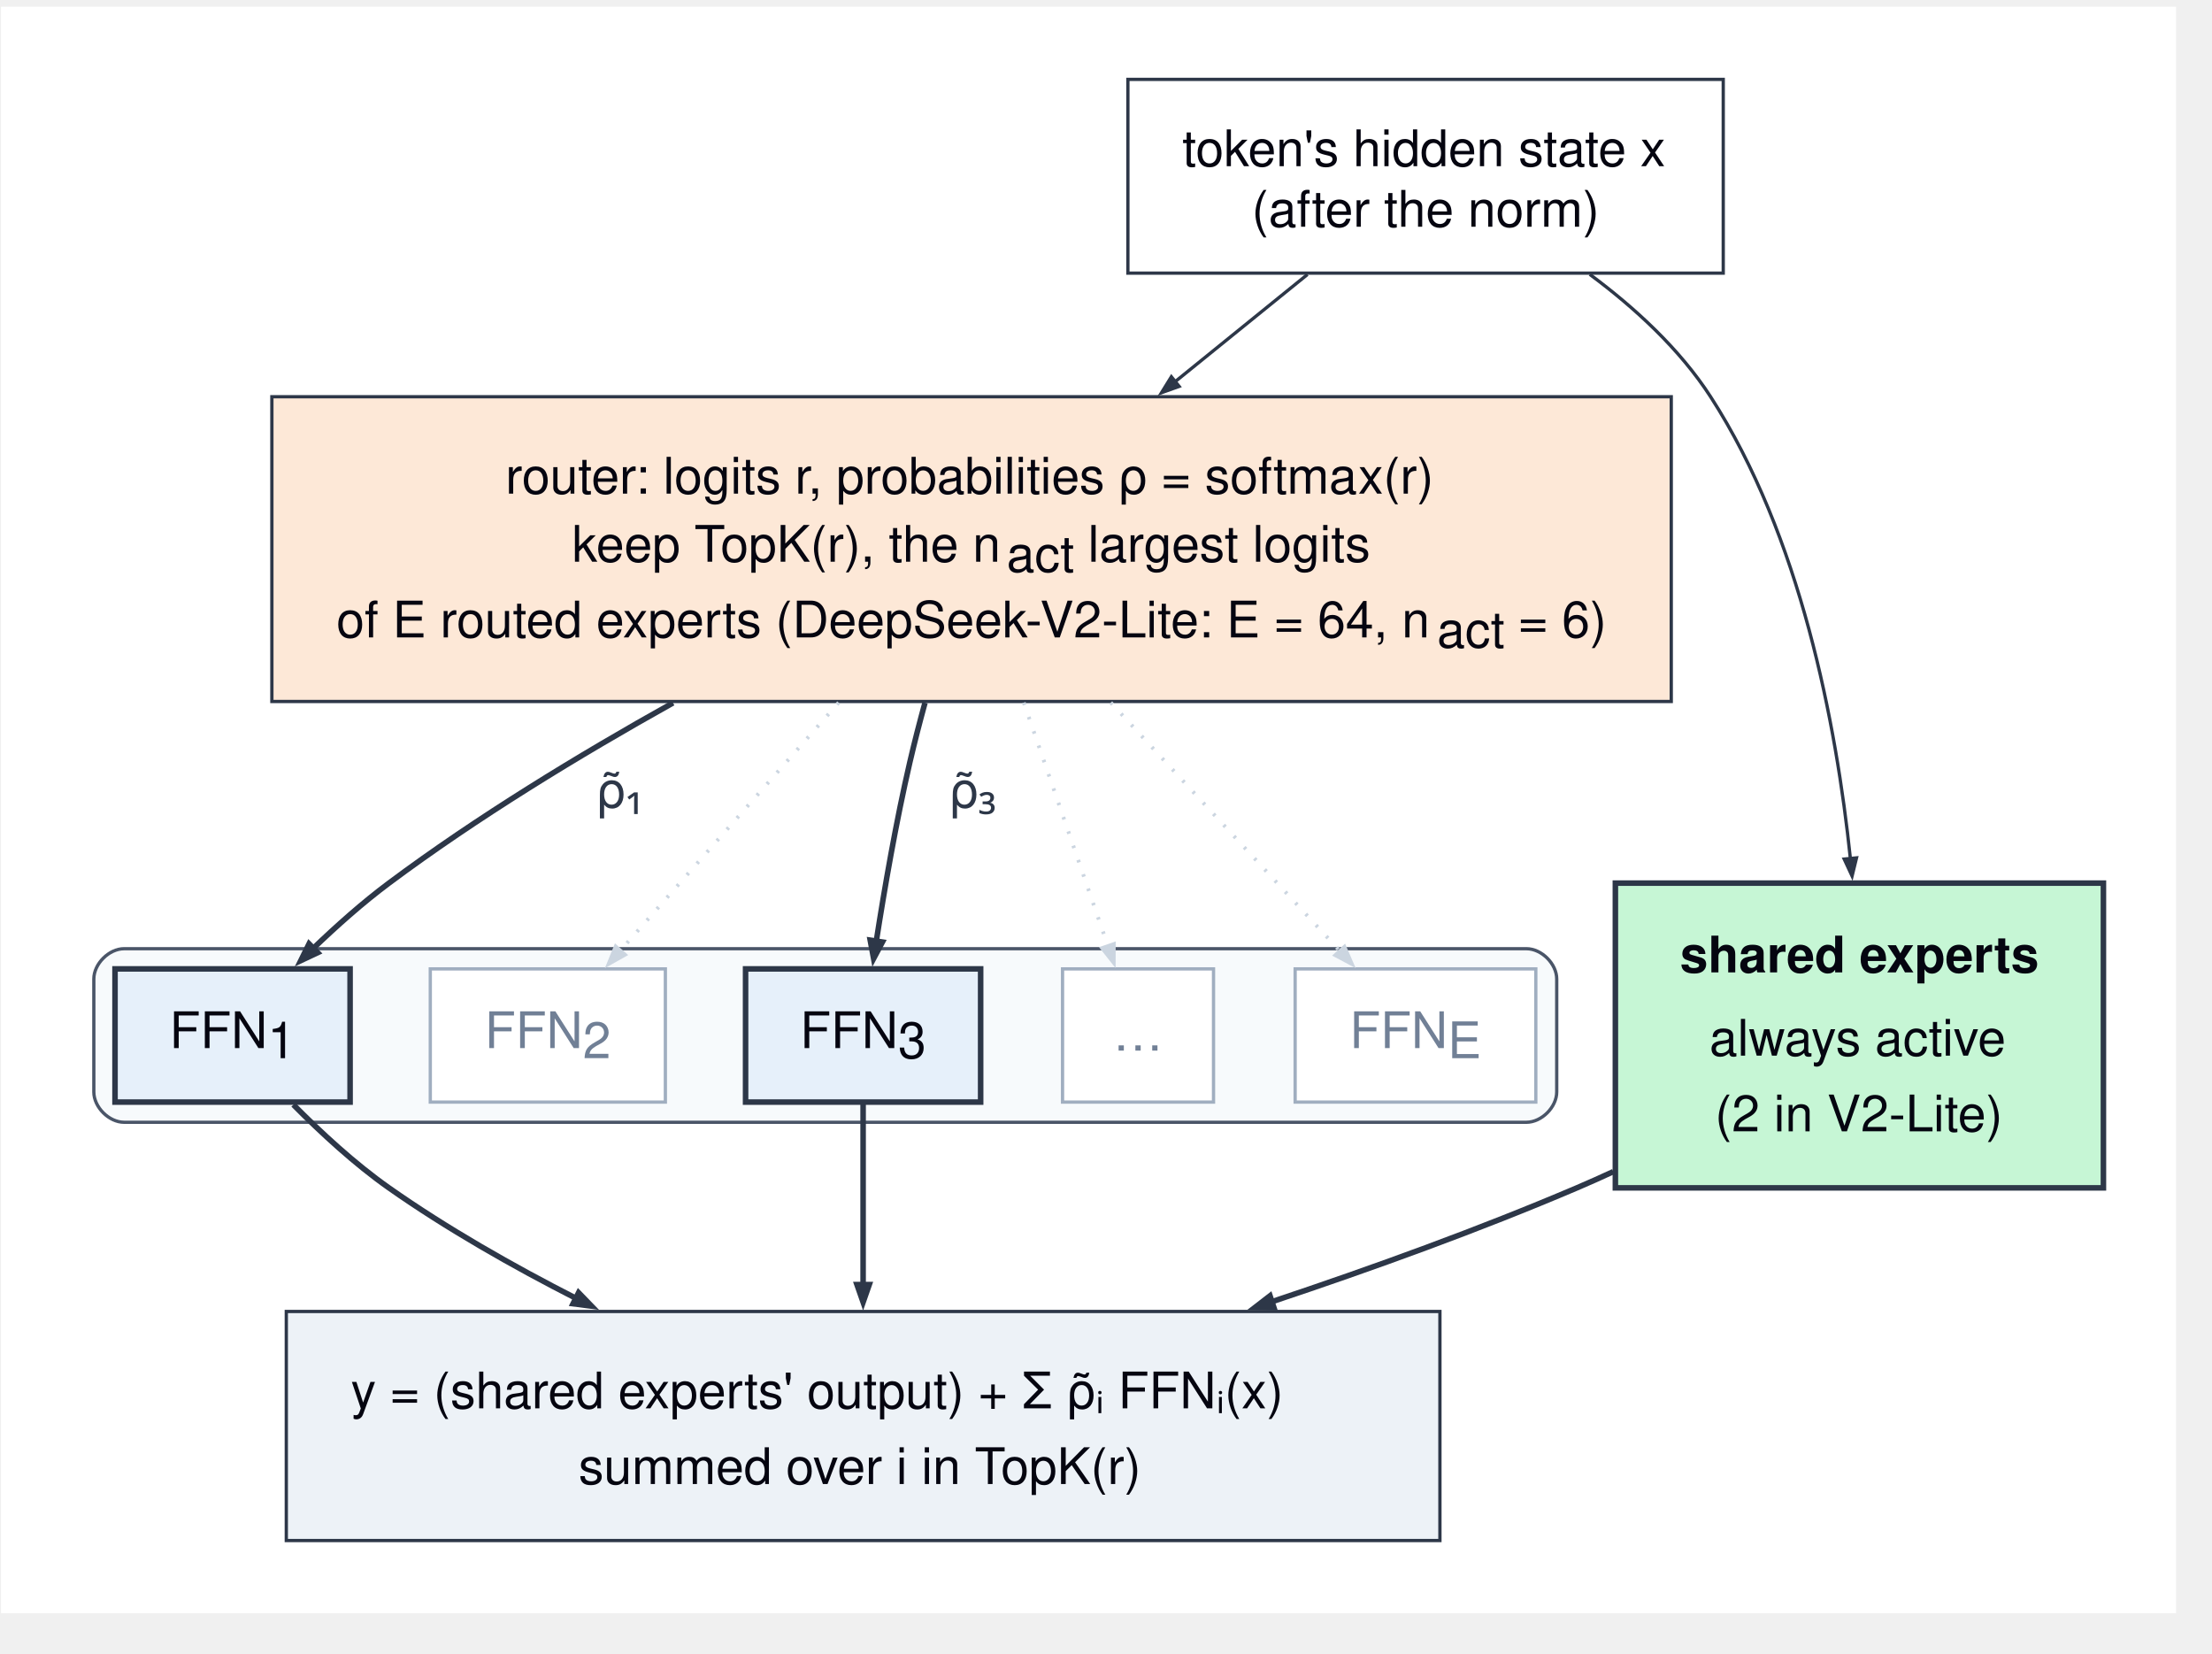
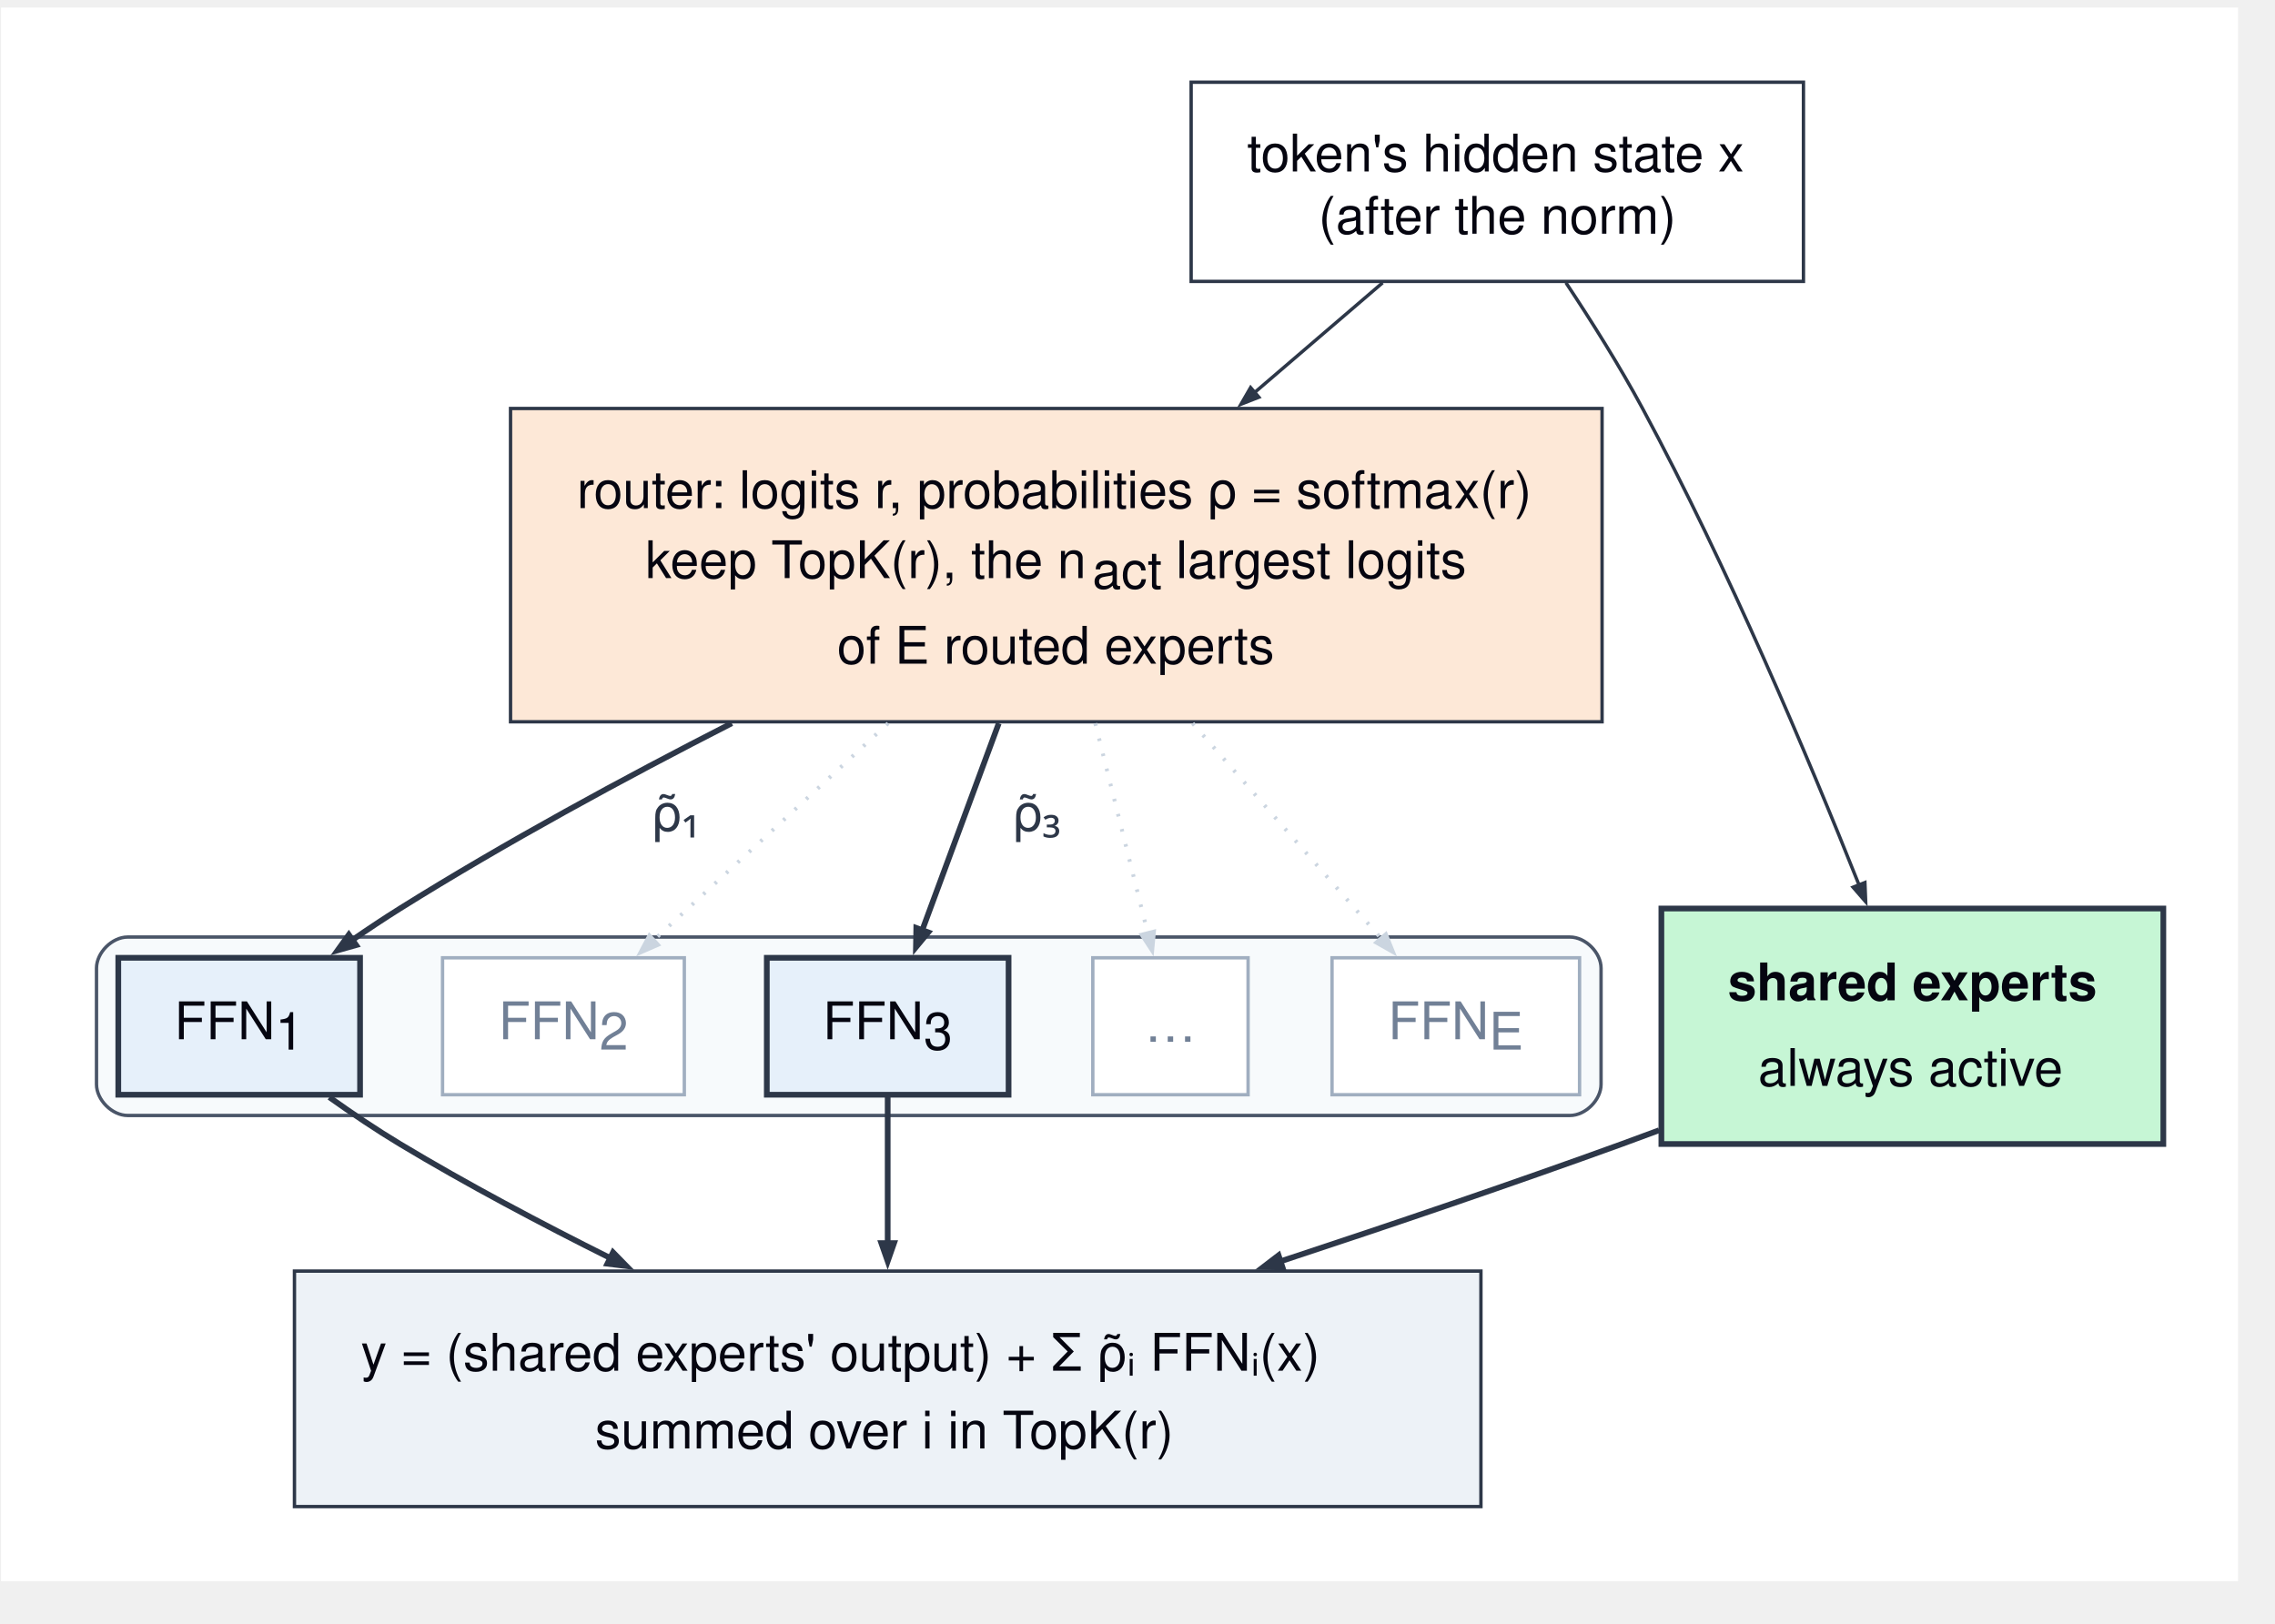
- <svg xmlns="http://www.w3.org/2000/svg" width="891" height="666" viewBox="14.00 14.00 877.00 651.00">
-   <g id="graph0" class="graph" transform="scale(1 1) rotate(0) translate(43.2 622.4)">
-     <polygon fill="#ffffff" stroke="none" points="-28.8,28.8 -28.8,-608 833.55,-608 833.55,28.8 -28.8,28.8" />
+ <svg xmlns="http://www.w3.org/2000/svg" width="891" height="636" viewBox="14.00 14.00 877.00 621.00">
+   <g id="graph0" class="graph" transform="scale(1 1) rotate(0) translate(43.2 592.4)">
+     <polygon fill="#ffffff" stroke="none" points="-28.8,28.8 -28.8,-578 833.55,-578 833.55,28.8 -28.8,28.8" />
    <g id="clust1" class="cluster">
-       <path fill="#f7fafc" stroke="#4a5568" stroke-width="1.3" d="M20,-165.8C20,-165.8 576,-165.8 576,-165.8 582,-165.8 588,-171.8 588,-177.8 588,-177.8 588,-222.6 588,-222.6 588,-228.6 582,-234.6 576,-234.6 576,-234.6 20,-234.6 20,-234.6 14,-234.6 8,-228.6 8,-222.6 8,-222.6 8,-177.8 8,-177.8 8,-171.8 14,-165.8 20,-165.8" />
+       <path fill="#f7fafc" stroke="#4a5568" stroke-width="1.3" d="M20,-150.8C20,-150.8 576,-150.8 576,-150.8 582,-150.8 588,-156.8 588,-162.8 588,-162.8 588,-207.6 588,-207.6 588,-213.6 582,-219.6 576,-219.6 576,-219.6 20,-219.6 20,-219.6 14,-219.6 8,-213.6 8,-207.6 8,-207.6 8,-162.8 8,-162.8 8,-156.8 14,-150.8 20,-150.8" />
    </g>
    <g id="node1" class="node">
-       <polygon fill="#ffffff" stroke="#2d3748" stroke-width="1.3" points="654.02,-579.2 417.98,-579.2 417.98,-502.4 654.02,-502.4 654.02,-579.2" />
-       <text xml:space="preserve" text-anchor="start" x="439.58" y="-544.8" font-family="Helvetica,sans-Serif" font-size="20.00" fill="#050510">token's hidden state x</text>
-       <text xml:space="preserve" text-anchor="start" x="467.09" y="-520.8" font-family="Helvetica,sans-Serif" font-size="20.00" fill="#050510">(after the norm)</text>
+       <polygon fill="#ffffff" stroke="#2d3748" stroke-width="1.3" points="666.02,-549.2 429.98,-549.2 429.98,-472.4 666.02,-472.4 666.02,-549.2" />
+       <text xml:space="preserve" text-anchor="start" x="451.58" y="-514.8" font-family="Helvetica,sans-Serif" font-size="20.00" fill="#050510">token's hidden state x</text>
+       <text xml:space="preserve" text-anchor="start" x="479.09" y="-490.8" font-family="Helvetica,sans-Serif" font-size="20.00" fill="#050510">(after the norm)</text>
    </g>
    <g id="node2" class="node">
-       <polygon fill="#fde8d7" stroke="#2d3748" stroke-width="1.3" points="633.41,-453.4 78.59,-453.4 78.59,-332.6 633.41,-332.6 633.41,-453.4" />
-       <text xml:space="preserve" text-anchor="start" x="171.21" y="-415" font-family="Helvetica,sans-Serif" font-size="20.00" fill="#050510">router: logits r, probabilities ρ = softmax(r)</text>
-       <text xml:space="preserve" text-anchor="start" x="197.59" y="-388" font-family="Helvetica,sans-Serif" font-size="20.00" fill="#050510">keep TopK(r), the n</text>
-       <text xml:space="preserve" text-anchor="start" x="369.9" y="-388" font-family="Helvetica,sans-Serif" baseline-shift="sub" font-size="20.00" fill="#050510">act</text>
-       <text xml:space="preserve" text-anchor="start" x="396.58" y="-388" font-family="Helvetica,sans-Serif" font-size="20.00" fill="#050510"> largest logits</text>
-       <text xml:space="preserve" text-anchor="start" x="104.19" y="-358" font-family="Helvetica,sans-Serif" font-size="20.00" fill="#050510">of E routed experts (DeepSeek-V2-Lite: E = 64, n</text>
-       <text xml:space="preserve" text-anchor="start" x="540.55" y="-358" font-family="Helvetica,sans-Serif" baseline-shift="sub" font-size="20.00" fill="#050510">act</text>
-       <text xml:space="preserve" text-anchor="start" x="567.23" y="-358" font-family="Helvetica,sans-Serif" font-size="20.00" fill="#050510"> = 6)</text>
+       <polygon fill="#fde8d7" stroke="#2d3748" stroke-width="1.3" points="588.39,-423.4 167.61,-423.4 167.61,-302.6 588.39,-302.6 588.39,-423.4" />
+       <text xml:space="preserve" text-anchor="start" x="193.21" y="-385" font-family="Helvetica,sans-Serif" font-size="20.00" fill="#050510">router: logits r, probabilities ρ = softmax(r)</text>
+       <text xml:space="preserve" text-anchor="start" x="219.59" y="-358" font-family="Helvetica,sans-Serif" font-size="20.00" fill="#050510">keep TopK(r), the n</text>
+       <text xml:space="preserve" text-anchor="start" x="391.9" y="-358" font-family="Helvetica,sans-Serif" baseline-shift="sub" font-size="20.00" fill="#050510">act</text>
+       <text xml:space="preserve" text-anchor="start" x="418.58" y="-358" font-family="Helvetica,sans-Serif" font-size="20.00" fill="#050510"> largest logits</text>
+       <text xml:space="preserve" text-anchor="start" x="293.51" y="-325" font-family="Helvetica,sans-Serif" font-size="20.00" fill="#050510">of E routed experts</text>
    </g>
    <g id="edge1" class="edge">
-       <path fill="none" stroke="#2d3748" stroke-width="1.3" d="M489.18,-501.87C473.03,-488.8 454.46,-473.76 436.41,-459.13" />
-       <polygon fill="#2d3748" stroke="#2d3748" stroke-width="1.3" points="438.3,-457.51 431.32,-455.01 435.22,-461.32 438.3,-457.51" />
+       <path fill="none" stroke="#2d3748" stroke-width="1.3" d="M503.78,-471.87C488.67,-458.91 471.3,-444.02 454.39,-429.52" />
+       <polygon fill="#2d3748" stroke="#2d3748" stroke-width="1.3" points="456.09,-427.75 449.19,-425.05 452.9,-431.47 456.09,-427.75" />
    </g>
    <g id="node8" class="node">
-       <polygon fill="#c6f6d5" stroke="#2d3748" stroke-width="2.2" points="804.75,-260.6 611.25,-260.6 611.25,-139.8 804.75,-139.8 804.75,-260.6" />
-       <text xml:space="preserve" text-anchor="start" x="636.85" y="-225.2" font-family="Helvetica,sans-Serif" font-weight="bold" font-size="20.00" fill="#050510">shared experts</text>
-       <text xml:space="preserve" text-anchor="start" x="648.53" y="-192.2" font-family="Helvetica,sans-Serif" font-size="20.00" fill="#050510">always active</text>
-       <text xml:space="preserve" text-anchor="start" x="650.75" y="-162.2" font-family="Helvetica,sans-Serif" font-size="20.00" fill="#050510">(2 in V2-Lite)</text>
+       <polygon fill="#c6f6d5" stroke="#2d3748" stroke-width="2.2" points="804.75,-230.6 611.25,-230.6 611.25,-139.8 804.75,-139.8 804.75,-230.6" />
+       <text xml:space="preserve" text-anchor="start" x="636.85" y="-195.2" font-family="Helvetica,sans-Serif" font-weight="bold" font-size="20.00" fill="#050510">shared experts</text>
+       <text xml:space="preserve" text-anchor="start" x="648.53" y="-162.2" font-family="Helvetica,sans-Serif" font-size="20.00" fill="#050510">always active</text>
    </g>
    <g id="edge7" class="edge">
-       <path fill="none" stroke="#2d3748" stroke-width="1.3" d="M601.11,-501.91C618.99,-488.65 636.8,-472.27 649,-453.4 684.67,-398.22 698.84,-323.87 704.44,-270.21" />
-       <polygon fill="#2d3748" stroke="#2d3748" stroke-width="1.3" points="706.86,-270.61 705.1,-263.41 701.98,-270.13 706.86,-270.61" />
+       <path fill="none" stroke="#2d3748" stroke-width="1.3" d="M574.46,-471.9C584.29,-457.09 595.18,-439.77 604,-423.4 636.96,-362.22 668.03,-288.45 687.48,-239.6" />
+       <polygon fill="#2d3748" stroke="#2d3748" stroke-width="1.3" points="689.71,-240.61 690.01,-233.2 685.15,-238.81 689.71,-240.61" />
    </g>
    <g id="node3" class="node">
-       <polygon fill="#e6f0fa" stroke="#2d3748" stroke-width="2.2" points="109.6,-226.6 16.4,-226.6 16.4,-173.8 109.6,-173.8 109.6,-226.6" />
-       <text xml:space="preserve" text-anchor="start" x="38" y="-195.2" font-family="Helvetica,sans-Serif" font-size="20.00" fill="#050510">FFN</text>
-       <text xml:space="preserve" text-anchor="start" x="76.88" y="-195.2" font-family="Helvetica,sans-Serif" baseline-shift="sub" font-size="20.00" fill="#050510">1</text>
+       <polygon fill="#e6f0fa" stroke="#2d3748" stroke-width="2.2" points="109.6,-211.6 16.4,-211.6 16.4,-158.8 109.6,-158.8 109.6,-211.6" />
+       <text xml:space="preserve" text-anchor="start" x="38" y="-180.2" font-family="Helvetica,sans-Serif" font-size="20.00" fill="#050510">FFN</text>
+       <text xml:space="preserve" text-anchor="start" x="76.88" y="-180.2" font-family="Helvetica,sans-Serif" baseline-shift="sub" font-size="20.00" fill="#050510">1</text>
    </g>
    <g id="edge2" class="edge">
-       <path fill="none" stroke="#2d3748" stroke-width="2.2" d="M237.63,-332.04C200.37,-311.25 159.86,-286.59 125,-260.6 114.63,-252.87 104.16,-243.55 94.86,-234.61" />
-       <polygon fill="#2d3748" stroke="#2d3748" stroke-width="2.2" points="96.76,-233.04 90.05,-229.89 93.33,-236.54 96.76,-233.04" />
-       <text xml:space="preserve" text-anchor="middle" x="213.87" y="-290.6" font-family="Helvetica,sans-Serif" font-size="20.00" fill="#2d3748"> ρ̃₁</text>
+       <path fill="none" stroke="#2d3748" stroke-width="2.2" d="M252.9,-302.04C211.4,-280.84 165.49,-255.93 125,-230.6 118.9,-226.79 112.6,-222.59 106.46,-218.35" />
+       <polygon fill="#2d3748" stroke="#2d3748" stroke-width="2.2" points="108.08,-216.49 100.94,-214.48 105.27,-220.51 108.08,-216.49" />
+       <text xml:space="preserve" text-anchor="middle" x="228.62" y="-260.6" font-family="Helvetica,sans-Serif" font-size="20.00" fill="#2d3748"> ρ̃₁</text>
    </g>
    <g id="node4" class="node">
-       <polygon fill="#ffffff" stroke="#a0aec0" stroke-width="1.3" points="234.6,-226.6 141.4,-226.6 141.4,-173.8 234.6,-173.8 234.6,-226.6" />
-       <text xml:space="preserve" text-anchor="start" x="163" y="-195.2" font-family="Helvetica,sans-Serif" font-size="20.00" fill="#718096">FFN</text>
-       <text xml:space="preserve" text-anchor="start" x="201.88" y="-195.2" font-family="Helvetica,sans-Serif" baseline-shift="sub" font-size="20.00" fill="#718096">2</text>
+       <polygon fill="#ffffff" stroke="#a0aec0" stroke-width="1.3" points="234.6,-211.6 141.4,-211.6 141.4,-158.8 234.6,-158.8 234.6,-211.6" />
+       <text xml:space="preserve" text-anchor="start" x="163" y="-180.2" font-family="Helvetica,sans-Serif" font-size="20.00" fill="#718096">FFN</text>
+       <text xml:space="preserve" text-anchor="start" x="201.88" y="-180.2" font-family="Helvetica,sans-Serif" baseline-shift="sub" font-size="20.00" fill="#718096">2</text>
    </g>
    <g id="edge4" class="edge">
-       <path fill="none" stroke="#cbd5e0" stroke-width="1.5" stroke-dasharray="1,5" d="M303.3,-332.15C274.68,-299.65 240.41,-260.72 216.7,-233.8" />
-       <polygon fill="#cbd5e0" stroke="#cbd5e0" stroke-width="1.5" points="218.58,-232.22 212.11,-228.58 214.9,-235.46 218.58,-232.22" />
+       <path fill="none" stroke="#cbd5e0" stroke-width="1.5" stroke-dasharray="1,5" d="M313.14,-301.99C282.75,-273.87 247.76,-241.5 222.52,-218.14" />
+       <polygon fill="#cbd5e0" stroke="#cbd5e0" stroke-width="1.5" points="224.47,-216.61 217.67,-213.65 221.14,-220.2 224.47,-216.61" />
    </g>
    <g id="node5" class="node">
-       <polygon fill="#e6f0fa" stroke="#2d3748" stroke-width="2.2" points="359.6,-226.6 266.4,-226.6 266.4,-173.8 359.6,-173.8 359.6,-226.6" />
-       <text xml:space="preserve" text-anchor="start" x="288" y="-195.2" font-family="Helvetica,sans-Serif" font-size="20.00" fill="#050510">FFN</text>
-       <text xml:space="preserve" text-anchor="start" x="326.88" y="-195.2" font-family="Helvetica,sans-Serif" baseline-shift="sub" font-size="20.00" fill="#050510">3</text>
+       <polygon fill="#e6f0fa" stroke="#2d3748" stroke-width="2.2" points="359.6,-211.6 266.4,-211.6 266.4,-158.8 359.6,-158.8 359.6,-211.6" />
+       <text xml:space="preserve" text-anchor="start" x="288" y="-180.2" font-family="Helvetica,sans-Serif" font-size="20.00" fill="#050510">FFN</text>
+       <text xml:space="preserve" text-anchor="start" x="326.88" y="-180.2" font-family="Helvetica,sans-Serif" baseline-shift="sub" font-size="20.00" fill="#050510">3</text>
    </g>
    <g id="edge3" class="edge">
-       <path fill="none" stroke="#2d3748" stroke-width="2.2" d="M337.54,-332.09C335.38,-324.22 333.32,-316.24 331.55,-308.6 326.09,-285.11 321.47,-258.38 318.21,-237.47" />
-       <polygon fill="#2d3748" stroke="#2d3748" stroke-width="2.2" points="320.65,-237.25 317.17,-230.7 315.81,-237.99 320.65,-237.25" />
-       <text xml:space="preserve" text-anchor="middle" x="353.77" y="-290.6" font-family="Helvetica,sans-Serif" font-size="20.00" fill="#2d3748"> ρ̃₃</text>
+       <path fill="none" stroke="#2d3748" stroke-width="2.2" d="M355.81,-301.99C346.01,-275.48 334.81,-245.19 326.32,-222.24" />
+       <polygon fill="#2d3748" stroke="#2d3748" stroke-width="2.2" points="328.63,-221.41 323.9,-215.69 324.03,-223.11 328.63,-221.41" />
+       <text xml:space="preserve" text-anchor="middle" x="367.73" y="-260.6" font-family="Helvetica,sans-Serif" font-size="20.00" fill="#2d3748"> ρ̃₃</text>
    </g>
    <g id="node6" class="node">
-       <polygon fill="#ffffff" stroke="#a0aec0" stroke-width="1.3" points="451.93,-226.6 392.07,-226.6 392.07,-173.8 451.93,-173.8 451.93,-226.6" />
-       <text xml:space="preserve" text-anchor="middle" x="422" y="-194.2" font-family="Helvetica,sans-Serif" font-size="20.00" fill="#718096">…</text>
+       <polygon fill="#ffffff" stroke="#a0aec0" stroke-width="1.3" points="451.93,-211.6 392.07,-211.6 392.07,-158.8 451.93,-158.8 451.93,-211.6" />
+       <text xml:space="preserve" text-anchor="middle" x="422" y="-179.2" font-family="Helvetica,sans-Serif" font-size="20.00" fill="#718096">…</text>
    </g>
    <g id="edge5" class="edge">
-       <path fill="none" stroke="#cbd5e0" stroke-width="1.5" stroke-dasharray="1,5" d="M376.7,-332.15C387.71,-300.34 400.84,-262.37 410.12,-235.53" />
-       <polygon fill="#cbd5e0" stroke="#cbd5e0" stroke-width="1.5" points="412.4,-236.44 412.37,-229.03 407.77,-234.84 412.4,-236.44" />
+       <path fill="none" stroke="#cbd5e0" stroke-width="1.5" stroke-dasharray="1,5" d="M393.02,-301.99C399.79,-274.95 407.54,-243.97 413.32,-220.86" />
+       <polygon fill="#cbd5e0" stroke="#cbd5e0" stroke-width="1.5" points="415.64,-221.7 414.96,-214.31 410.89,-220.51 415.64,-221.7" />
    </g>
    <g id="node7" class="node">
-       <polygon fill="#ffffff" stroke="#a0aec0" stroke-width="1.3" points="579.71,-226.6 484.29,-226.6 484.29,-173.8 579.71,-173.8 579.71,-226.6" />
-       <text xml:space="preserve" text-anchor="start" x="505.89" y="-195.2" font-family="Helvetica,sans-Serif" font-size="20.00" fill="#718096">FFN</text>
-       <text xml:space="preserve" text-anchor="start" x="544.77" y="-195.2" font-family="Helvetica,sans-Serif" baseline-shift="sub" font-size="20.00" fill="#718096">E</text>
+       <polygon fill="#ffffff" stroke="#a0aec0" stroke-width="1.3" points="579.71,-211.6 484.29,-211.6 484.29,-158.8 579.71,-158.8 579.71,-211.6" />
+       <text xml:space="preserve" text-anchor="start" x="505.89" y="-180.2" font-family="Helvetica,sans-Serif" font-size="20.00" fill="#718096">FFN</text>
+       <text xml:space="preserve" text-anchor="start" x="544.77" y="-180.2" font-family="Helvetica,sans-Serif" baseline-shift="sub" font-size="20.00" fill="#718096">E</text>
    </g>
    <g id="edge6" class="edge">
-       <path fill="none" stroke="#cbd5e0" stroke-width="1.5" stroke-dasharray="1,5" d="M411.2,-332.15C441.32,-299.51 477.4,-260.39 502.25,-233.45" />
-       <polygon fill="#cbd5e0" stroke="#cbd5e0" stroke-width="1.5" points="503.83,-235.35 506.77,-228.55 500.23,-232.03 503.83,-235.35" />
+       <path fill="none" stroke="#cbd5e0" stroke-width="1.5" stroke-dasharray="1,5" d="M430.57,-301.99C454.89,-274.23 482.84,-242.32 503.23,-219.04" />
+       <polygon fill="#cbd5e0" stroke="#cbd5e0" stroke-width="1.5" points="505.04,-220.69 507.81,-213.82 501.35,-217.47 505.04,-220.69" />
    </g>
    <g id="node9" class="node">
      <polygon fill="#edf2f7" stroke="#2d3748" stroke-width="1.3" points="541.69,-90.8 84.31,-90.8 84.31,0 541.69,0 541.69,-90.8" />
      <text xml:space="preserve" text-anchor="start" x="109.91" y="-52.4" font-family="Helvetica,sans-Serif" font-size="20.00" fill="#050510">y = (shared experts' output) + Σ ρ̃ᵢ FFNᵢ(x)</text>
      <text xml:space="preserve" text-anchor="start" x="200.19" y="-22.4" font-family="Helvetica,sans-Serif" font-size="20.00" fill="#050510">summed over i in TopK(r)</text>
    </g>
    <g id="edge8" class="edge">
-       <path fill="none" stroke="#2d3748" stroke-width="2.2" d="M87.11,-172.77C98.01,-161.74 111.46,-149.31 125,-139.8 147.94,-123.68 174.07,-108.81 199.4,-95.9" />
-       <polygon fill="#2d3748" stroke="#2d3748" stroke-width="2.2" points="200.19,-98.25 205.35,-92.92 197.99,-93.87 200.19,-98.25" />
+       <path fill="none" stroke="#2d3748" stroke-width="2.2" d="M97.75,-157.84C106.46,-151.64 115.92,-145.26 125,-139.8 150.68,-124.36 179.25,-109.21 206.21,-95.75" />
+       <polygon fill="#2d3748" stroke="#2d3748" stroke-width="2.2" points="207.12,-98.03 212.3,-92.73 204.94,-93.64 207.12,-98.03" />
    </g>
    <g id="edge9" class="edge">
-       <path fill="none" stroke="#2d3748" stroke-width="2.2" d="M313,-172.93C313,-153.3 313,-125.75 313,-101.37" />
-       <polygon fill="#2d3748" stroke="#2d3748" stroke-width="2.2" points="315.45,-101.48 313,-94.48 310.55,-101.48 315.45,-101.48" />
+       <path fill="none" stroke="#2d3748" stroke-width="2.2" d="M313,-157.96C313,-142 313,-121.02 313,-101.56" />
+       <polygon fill="#2d3748" stroke="#2d3748" stroke-width="2.2" points="315.45,-101.59 313,-94.59 310.55,-101.59 315.45,-101.59" />
    </g>
    <g id="edge10" class="edge">
-       <path fill="none" stroke="#2d3748" stroke-width="2.2" d="M610.43,-146.23C605.59,-143.99 600.76,-141.83 596,-139.8 557.45,-123.36 514.96,-107.97 474.88,-94.61" />
-       <polygon fill="#2d3748" stroke="#2d3748" stroke-width="2.2" points="475.87,-92.36 468.46,-92.48 474.33,-97.01 475.87,-92.36" />
+       <path fill="none" stroke="#2d3748" stroke-width="2.2" d="M610.4,-145.12C605.54,-143.29 600.72,-141.51 596,-139.8 553.5,-124.38 507.03,-108.6 464.27,-94.51" />
+       <polygon fill="#2d3748" stroke="#2d3748" stroke-width="2.2" points="465.21,-92.24 457.79,-92.38 463.68,-96.89 465.21,-92.24" />
    </g>
  </g>
</svg>
